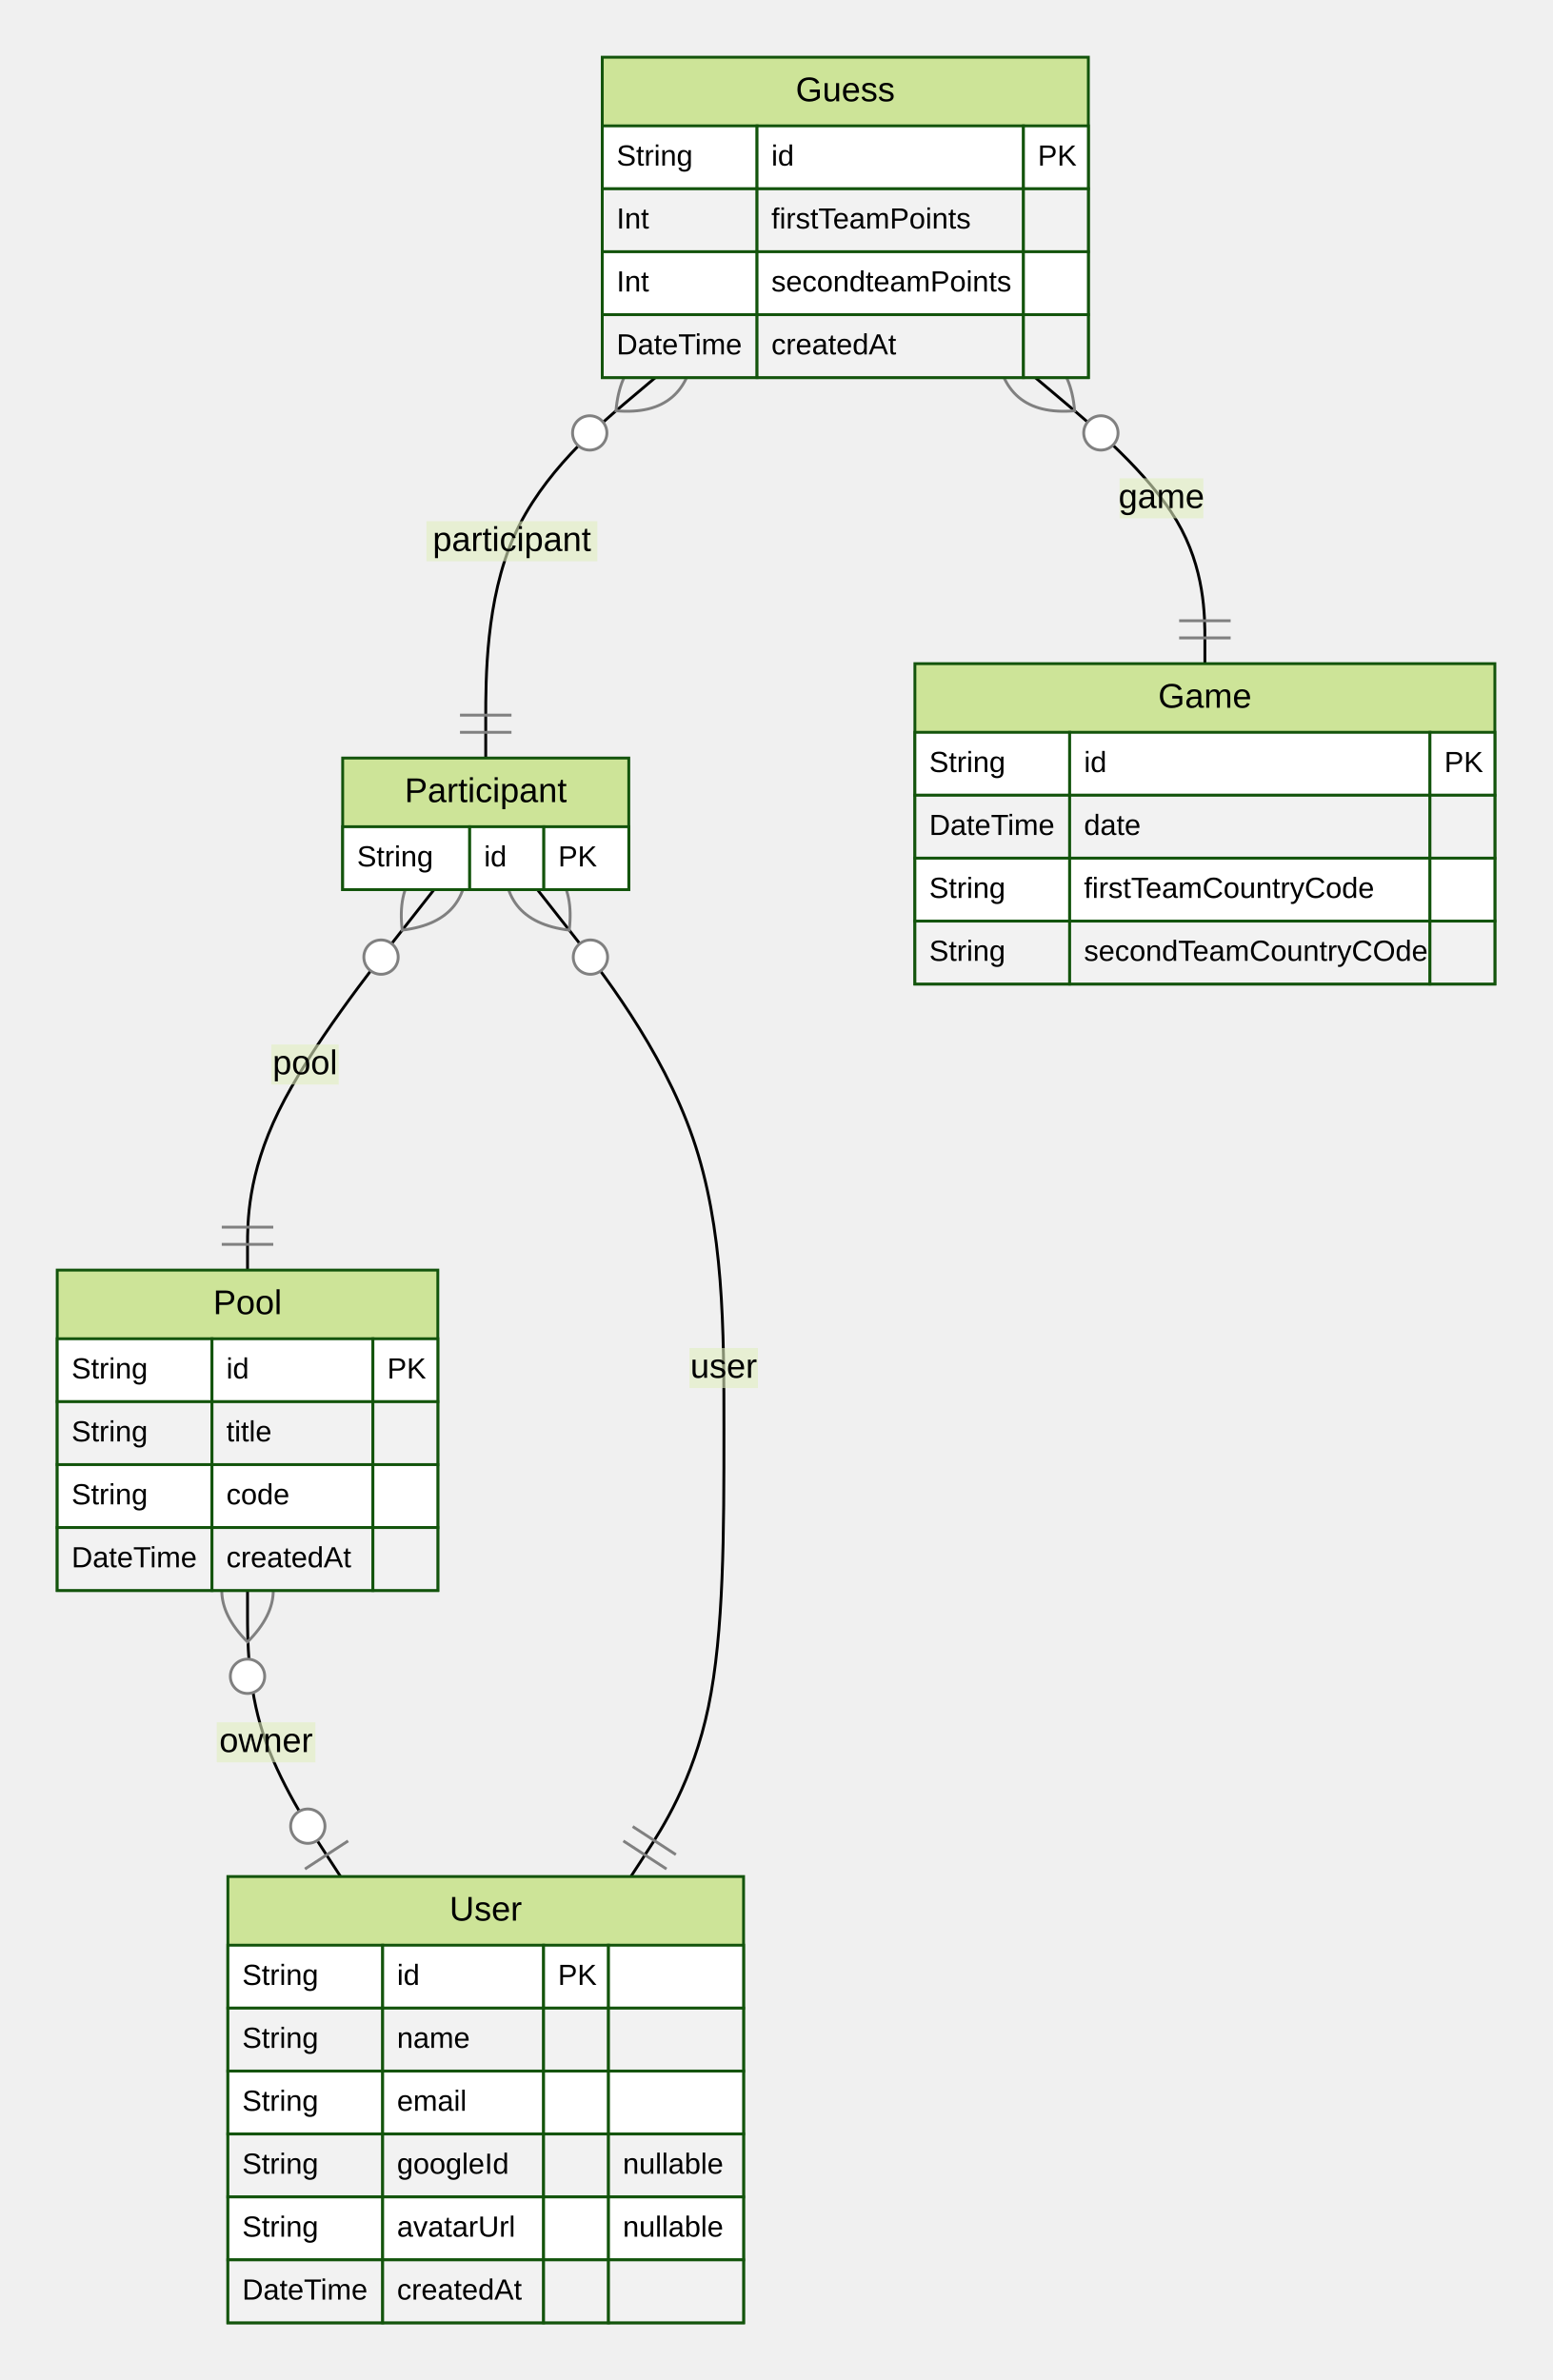
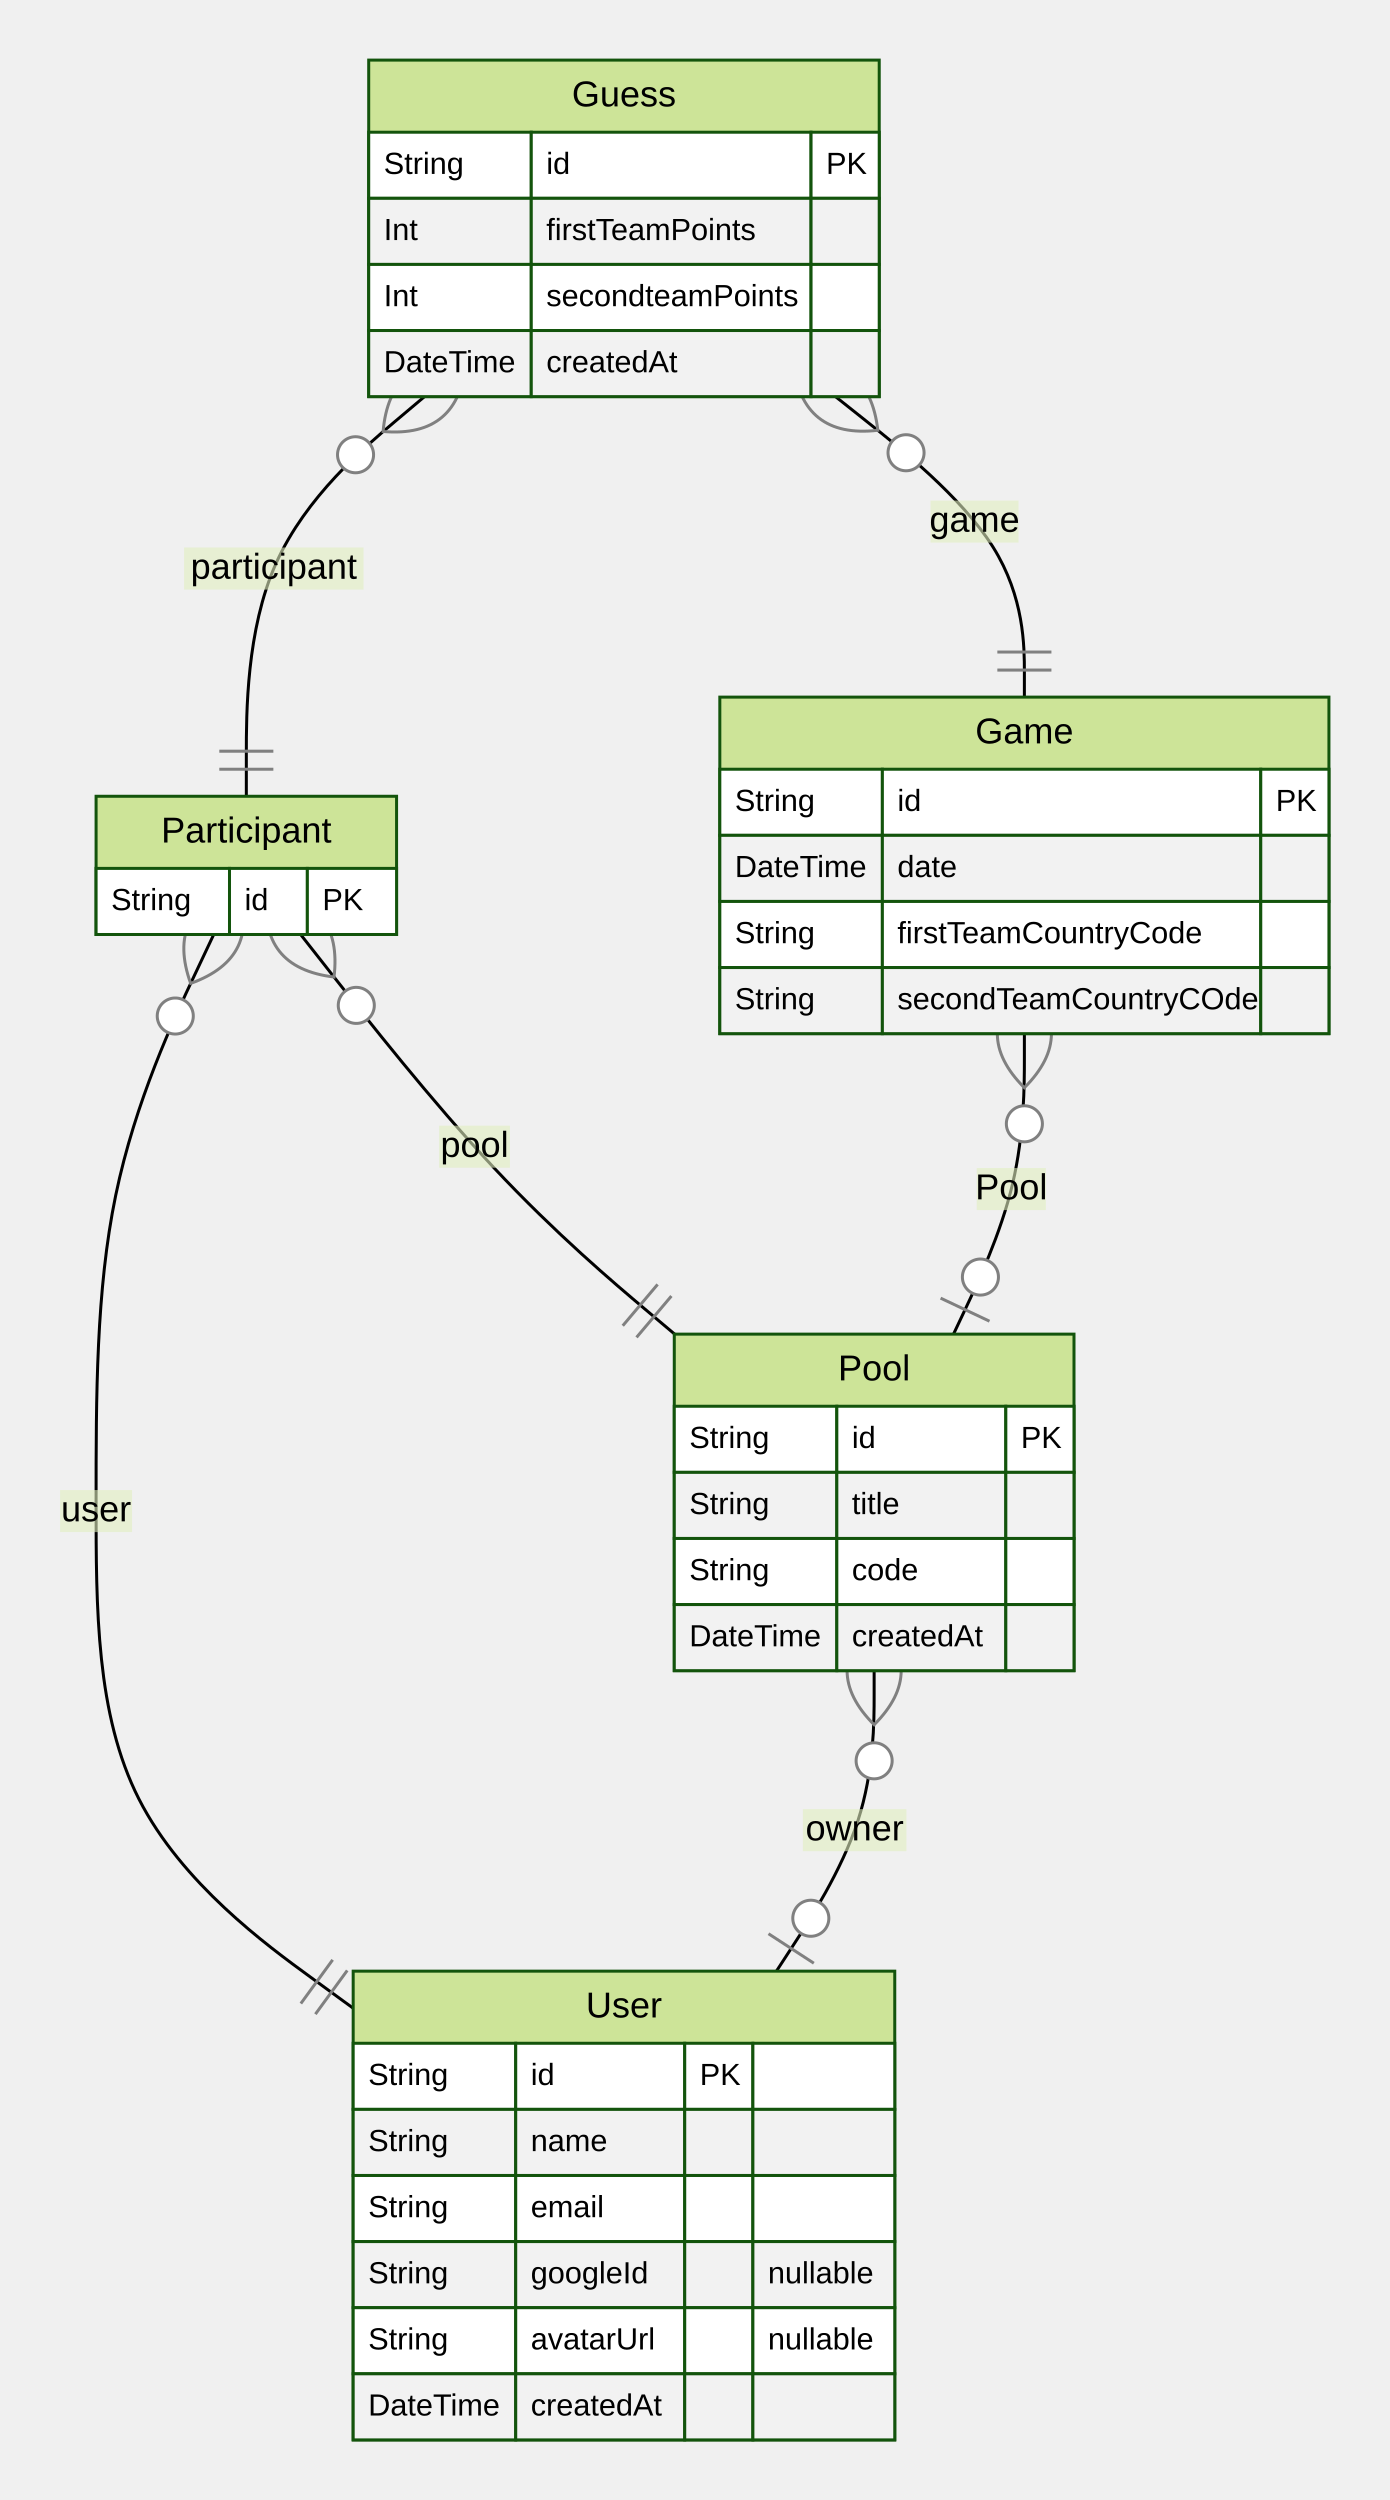
- <svg xmlns="http://www.w3.org/2000/svg" aria-labelledby="chart-title-mermaid-0 chart-desc-mermaid-0" role="img" viewBox="0 0 542.482 832" style="max-width: 542.482px; background-color: white;" width="100%" id="mermaid-0">
+ <svg xmlns="http://www.w3.org/2000/svg" aria-labelledby="chart-title-mermaid-0 chart-desc-mermaid-0" role="img" viewBox="-11.978 0 462.269 832" style="max-width: 462.269px; background-color: white;" width="100%" id="mermaid-0">
  <style>#mermaid-0 {font-family:"trebuchet ms",verdana,arial,sans-serif;font-size:16px;fill:#000000;}#mermaid-0 .error-icon{fill:#552222;}#mermaid-0 .error-text{fill:#552222;stroke:#552222;}#mermaid-0 .edge-thickness-normal{stroke-width:2px;}#mermaid-0 .edge-thickness-thick{stroke-width:3.5px;}#mermaid-0 .edge-pattern-solid{stroke-dasharray:0;}#mermaid-0 .edge-pattern-dashed{stroke-dasharray:3;}#mermaid-0 .edge-pattern-dotted{stroke-dasharray:2;}#mermaid-0 .marker{fill:#000000;stroke:#000000;}#mermaid-0 .marker.cross{stroke:#000000;}#mermaid-0 svg{font-family:"trebuchet ms",verdana,arial,sans-serif;font-size:16px;}#mermaid-0 .entityBox{fill:#cde498;stroke:#13540c;}#mermaid-0 .attributeBoxOdd{fill:#ffffff;stroke:#13540c;}#mermaid-0 .attributeBoxEven{fill:#f2f2f2;stroke:#13540c;}#mermaid-0 .relationshipLabelBox{fill:hsl(78.158, 58.462%, 84.51%);opacity:0.7;background-color:hsl(78.158, 58.462%, 84.51%);}#mermaid-0 .relationshipLabelBox rect{opacity:0.5;}#mermaid-0 .relationshipLine{stroke:#000000;}#mermaid-0 :root{--mermaid-font-family:"trebuchet ms",verdana,arial,sans-serif;}</style>
  <g />
  <defs>
    <marker orient="auto" markerHeight="18" markerWidth="18" refY="9" refX="0" id="ONLY_ONE_START">
      <path d="M9,0 L9,18 M15,0 L15,18" fill="none" stroke="gray" />
    </marker>
  </defs>
  <defs>
    <marker orient="auto" markerHeight="18" markerWidth="18" refY="9" refX="18" id="ONLY_ONE_END">
      <path d="M3,0 L3,18 M9,0 L9,18" fill="none" stroke="gray" />
    </marker>
  </defs>
  <defs>
    <marker orient="auto" markerHeight="18" markerWidth="30" refY="9" refX="0" id="ZERO_OR_ONE_START">
      <circle r="6" cy="9" cx="21" fill="white" stroke="gray" />
      <path d="M9,0 L9,18" fill="none" stroke="gray" />
    </marker>
  </defs>
  <defs>
    <marker orient="auto" markerHeight="18" markerWidth="30" refY="9" refX="30" id="ZERO_OR_ONE_END">
      <circle r="6" cy="9" cx="9" fill="white" stroke="gray" />
      <path d="M21,0 L21,18" fill="none" stroke="gray" />
    </marker>
  </defs>
  <defs>
    <marker orient="auto" markerHeight="36" markerWidth="45" refY="18" refX="18" id="ONE_OR_MORE_START">
      <path d="M0,18 Q 18,0 36,18 Q 18,36 0,18 M42,9 L42,27" fill="none" stroke="gray" />
    </marker>
  </defs>
  <defs>
    <marker orient="auto" markerHeight="36" markerWidth="45" refY="18" refX="27" id="ONE_OR_MORE_END">
      <path d="M3,9 L3,27 M9,18 Q27,0 45,18 Q27,36 9,18" fill="none" stroke="gray" />
    </marker>
  </defs>
  <defs>
    <marker orient="auto" markerHeight="36" markerWidth="57" refY="18" refX="18" id="ZERO_OR_MORE_START">
      <circle r="6" cy="18" cx="48" fill="white" stroke="gray" />
      <path d="M0,18 Q18,0 36,18 Q18,36 0,18" fill="none" stroke="gray" />
    </marker>
  </defs>
  <defs>
    <marker orient="auto" markerHeight="36" markerWidth="57" refY="18" refX="39" id="ZERO_OR_MORE_END">
      <circle r="6" cy="18" cx="9" fill="white" stroke="gray" />
      <path d="M21,18 Q39,0 57,18 Q39,36 21,18" fill="none" stroke="gray" />
    </marker>
  </defs>
-   <path marker-start="url(#ZERO_OR_MORE_START)" marker-end="url(#ZERO_OR_ONE_END)" fill="none" stroke="gray" d="M86.513,556L86.513,564.333C86.513,572.667,86.513,589.333,91.934,606C97.354,622.667,108.195,639.333,113.615,647.667L119.035,656" class="er relationshipLine" />
-   <path marker-start="url(#ZERO_OR_MORE_START)" marker-end="url(#ONLY_ONE_END)" fill="none" stroke="gray" d="M187.835,311L198.7,324.833C209.565,338.667,231.296,366.333,242.161,397.833C253.026,429.333,253.026,464.667,253.026,500C253.026,535.333,253.026,570.667,247.606,596.667C242.186,622.667,231.345,639.333,225.925,647.667L220.504,656" class="er relationshipLine" />
-   <path marker-start="url(#ZERO_OR_MORE_START)" marker-end="url(#ONLY_ONE_END)" fill="none" stroke="gray" d="M151.705,311L140.839,324.833C129.974,338.667,108.244,366.333,97.378,388.5C86.513,410.667,86.513,427.333,86.513,435.667L86.513,444" class="er relationshipLine" />
-   <path marker-start="url(#ZERO_OR_MORE_START)" marker-end="url(#ONLY_ONE_END)" fill="none" stroke="gray" d="M229.052,132L219.172,140.333C209.291,148.667,189.531,165.333,179.65,187.5C169.77,209.667,169.77,237.333,169.77,251.167L169.77,265" class="er relationshipLine" />
-   <path marker-start="url(#ZERO_OR_MORE_START)" marker-end="url(#ONLY_ONE_END)" fill="none" stroke="gray" d="M361.844,132L371.724,140.333C381.604,148.667,401.365,165.333,411.245,182C421.126,198.667,421.126,215.333,421.126,223.667L421.126,232" class="er relationshipLine" />
-   <g transform="translate(20,444 )" id="Pool">
+   <path marker-start="url(#ZERO_OR_MORE_START)" marker-end="url(#ZERO_OR_ONE_END)" fill="none" stroke="gray" d="M278.935,556L278.935,564.333C278.935,572.667,278.935,589.333,273.514,606C268.094,622.667,257.253,639.333,251.833,647.667L246.412,656" class="er relationshipLine" />
+   <path marker-start="url(#ZERO_OR_MORE_START)" marker-end="url(#ONLY_ONE_END)" fill="none" stroke="gray" d="M59.151,311L52.626,324.833C46.101,338.667,33.05,366.333,26.525,397.833C20,429.333,20,464.667,20,500C20,535.333,20,570.667,34.26,598.723C48.52,626.779,77.039,647.559,91.299,657.949L105.559,668.338" class="er relationshipLine" />
+   <path marker-start="url(#ZERO_OR_MORE_START)" marker-end="url(#ONLY_ONE_END)" fill="none" stroke="gray" d="M88.065,311L98.93,324.833C109.796,338.667,131.526,366.333,152.272,388.5C173.017,410.667,192.778,427.333,202.658,435.667L212.539,444" class="er relationshipLine" />
+   <path marker-start="url(#ZERO_OR_MORE_START)" marker-end="url(#ZERO_OR_ONE_END)" fill="none" stroke="gray" d="M328.935,344L328.935,352.333C328.935,360.667,328.935,377.333,325.004,394C321.073,410.667,313.211,427.333,309.281,435.667L305.35,444" class="er relationshipLine" />
+   <path marker-start="url(#ZERO_OR_MORE_START)" marker-end="url(#ONLY_ONE_END)" fill="none" stroke="gray" d="M129.282,132L119.402,140.333C109.521,148.667,89.761,165.333,79.88,187.5C70,209.667,70,237.333,70,251.167L70,265" class="er relationshipLine" />
+   <path marker-start="url(#ZERO_OR_MORE_START)" marker-end="url(#ONLY_ONE_END)" fill="none" stroke="gray" d="M266.078,132L276.554,140.333C287.03,148.667,307.982,165.333,318.458,182C328.935,198.667,328.935,215.333,328.935,223.667L328.935,232" class="er relationshipLine" />
+   <g transform="translate(212.4214,444 )" id="Pool">
    <rect height="112" width="133.026" y="0" x="0" stroke="gray" fill-opacity="100%" fill="honeydew" class="er entityBox" />
    <text transform="translate(66.51321,12)" style="font-family: &quot;trebuchet ms&quot;, verdana, arial, sans-serif;; font-size: 12px" text-anchor="middle" dominant-baseline="middle" y="0" x="0" id="entity-Pool" class="er entityLabel">Pool</text>
    <rect height="22" width="54.096" y="24" x="0" stroke="gray" fill-opacity="100%" fill="honeydew" class="er attributeBoxOdd" />
    <text transform="translate(5,35)" style="font-family: &quot;trebuchet ms&quot;, verdana, arial, sans-serif;; font-size: 10.2px" text-anchor="left" dominant-baseline="middle" y="0" x="0" id="entity-Pool-attr-1-type" class="er entityLabel">String</text>
    <rect height="22" width="56.243" y="24" x="54.096" stroke="gray" fill-opacity="100%" fill="honeydew" class="er attributeBoxOdd" />
    <text transform="translate(59.09555,35)" style="font-family: &quot;trebuchet ms&quot;, verdana, arial, sans-serif;; font-size: 10.2px" text-anchor="left" dominant-baseline="middle" y="0" x="0" id="entity-Pool-attr-1-name" class="er entityLabel">id</text>
    <rect height="22" width="22.688" y="24" x="110.339" stroke="gray" fill-opacity="100%" fill="honeydew" class="er attributeBoxOdd" />
    <text transform="translate(115.3387,35)" style="font-family: &quot;trebuchet ms&quot;, verdana, arial, sans-serif;; font-size: 10.2px" text-anchor="left" dominant-baseline="middle" y="0" x="0" id="entity-Pool-attr-1-key" class="er entityLabel">PK</text>
    <rect height="22" width="54.096" y="46" x="0" stroke="gray" fill-opacity="100%" fill="honeydew" class="er attributeBoxEven" />
    <text transform="translate(5,57)" style="font-family: &quot;trebuchet ms&quot;, verdana, arial, sans-serif;; font-size: 10.2px" text-anchor="left" dominant-baseline="middle" y="0" x="0" id="entity-Pool-attr-2-type" class="er entityLabel">String</text>
    <rect height="22" width="56.243" y="46" x="54.096" stroke="gray" fill-opacity="100%" fill="honeydew" class="er attributeBoxEven" />
    <text transform="translate(59.09555,57)" style="font-family: &quot;trebuchet ms&quot;, verdana, arial, sans-serif;; font-size: 10.2px" text-anchor="left" dominant-baseline="middle" y="0" x="0" id="entity-Pool-attr-2-name" class="er entityLabel">title</text>
    <rect height="22" width="22.688" y="46" x="110.339" stroke="gray" fill-opacity="100%" fill="honeydew" class="er attributeBoxEven" />
    <text transform="translate(115.3387,57)" style="font-family: &quot;trebuchet ms&quot;, verdana, arial, sans-serif;; font-size: 10.2px" text-anchor="left" dominant-baseline="middle" y="0" x="0" id="entity-Pool-attr-2-key" class="er entityLabel" />
    <rect height="22" width="54.096" y="68" x="0" stroke="gray" fill-opacity="100%" fill="honeydew" class="er attributeBoxOdd" />
    <text transform="translate(5,79)" style="font-family: &quot;trebuchet ms&quot;, verdana, arial, sans-serif;; font-size: 10.2px" text-anchor="left" dominant-baseline="middle" y="0" x="0" id="entity-Pool-attr-3-type" class="er entityLabel">String</text>
    <rect height="22" width="56.243" y="68" x="54.096" stroke="gray" fill-opacity="100%" fill="honeydew" class="er attributeBoxOdd" />
    <text transform="translate(59.09555,79)" style="font-family: &quot;trebuchet ms&quot;, verdana, arial, sans-serif;; font-size: 10.2px" text-anchor="left" dominant-baseline="middle" y="0" x="0" id="entity-Pool-attr-3-name" class="er entityLabel">code</text>
    <rect height="22" width="22.688" y="68" x="110.339" stroke="gray" fill-opacity="100%" fill="honeydew" class="er attributeBoxOdd" />
    <text transform="translate(115.3387,79)" style="font-family: &quot;trebuchet ms&quot;, verdana, arial, sans-serif;; font-size: 10.2px" text-anchor="left" dominant-baseline="middle" y="0" x="0" id="entity-Pool-attr-3-key" class="er entityLabel" />
    <rect height="22" width="54.096" y="90" x="0" stroke="gray" fill-opacity="100%" fill="honeydew" class="er attributeBoxEven" />
    <text transform="translate(5,101)" style="font-family: &quot;trebuchet ms&quot;, verdana, arial, sans-serif;; font-size: 10.2px" text-anchor="left" dominant-baseline="middle" y="0" x="0" id="entity-Pool-attr-4-type" class="er entityLabel">DateTime</text>
    <rect height="22" width="56.243" y="90" x="54.096" stroke="gray" fill-opacity="100%" fill="honeydew" class="er attributeBoxEven" />
    <text transform="translate(59.09555,101)" style="font-family: &quot;trebuchet ms&quot;, verdana, arial, sans-serif;; font-size: 10.2px" text-anchor="left" dominant-baseline="middle" y="0" x="0" id="entity-Pool-attr-4-name" class="er entityLabel">createdAt</text>
    <rect height="22" width="22.688" y="90" x="110.339" stroke="gray" fill-opacity="100%" fill="honeydew" class="er attributeBoxEven" />
    <text transform="translate(115.3387,101)" style="font-family: &quot;trebuchet ms&quot;, verdana, arial, sans-serif;; font-size: 10.2px" text-anchor="left" dominant-baseline="middle" y="0" x="0" id="entity-Pool-attr-4-key" class="er entityLabel" />
  </g>
-   <g transform="translate(119.7698,265 )" id="Participant">
+   <g transform="translate(20,265 )" id="Participant">
    <rect height="46" width="100" y="0" x="0" stroke="gray" fill-opacity="100%" fill="honeydew" class="er entityBox" />
    <text transform="translate(50,12)" style="font-family: &quot;trebuchet ms&quot;, verdana, arial, sans-serif;; font-size: 12px" text-anchor="middle" dominant-baseline="middle" y="0" x="0" id="entity-Participant" class="er entityLabel">Participant</text>
    <rect height="22" width="44.399" y="24" x="0" stroke="gray" fill-opacity="100%" fill="honeydew" class="er attributeBoxOdd" />
    <text transform="translate(5,35)" style="font-family: &quot;trebuchet ms&quot;, verdana, arial, sans-serif;; font-size: 10.2px" text-anchor="left" dominant-baseline="middle" y="0" x="0" id="entity-Participant-attr-1-type" class="er entityLabel">String</text>
    <rect height="22" width="25.911" y="24" x="44.399" stroke="gray" fill-opacity="100%" fill="honeydew" class="er attributeBoxOdd" />
    <text transform="translate(49.39862,35)" style="font-family: &quot;trebuchet ms&quot;, verdana, arial, sans-serif;; font-size: 10.2px" text-anchor="left" dominant-baseline="middle" y="0" x="0" id="entity-Participant-attr-1-name" class="er entityLabel">id</text>
    <rect height="22" width="29.69" y="24" x="70.31" stroke="gray" fill-opacity="100%" fill="honeydew" class="er attributeBoxOdd" />
    <text transform="translate(75.30976,35)" style="font-family: &quot;trebuchet ms&quot;, verdana, arial, sans-serif;; font-size: 10.2px" text-anchor="left" dominant-baseline="middle" y="0" x="0" id="entity-Participant-attr-1-key" class="er entityLabel">PK</text>
  </g>
-   <g transform="translate(79.65034,656 )" id="User">
+   <g transform="translate(105.5585,656 )" id="User">
    <rect height="156" width="180.239" y="0" x="0" stroke="gray" fill-opacity="100%" fill="honeydew" class="er entityBox" />
    <text transform="translate(90.11948,12)" style="font-family: &quot;trebuchet ms&quot;, verdana, arial, sans-serif;; font-size: 12px" text-anchor="middle" dominant-baseline="middle" y="0" x="0" id="entity-User" class="er entityLabel">User</text>
    <rect height="22" width="54.096" y="24" x="0" stroke="gray" fill-opacity="100%" fill="honeydew" class="er attributeBoxOdd" />
    <text transform="translate(5,35)" style="font-family: &quot;trebuchet ms&quot;, verdana, arial, sans-serif;; font-size: 10.2px" text-anchor="left" dominant-baseline="middle" y="0" x="0" id="entity-User-attr-1-type" class="er entityLabel">String</text>
    <rect height="22" width="56.243" y="24" x="54.096" stroke="gray" fill-opacity="100%" fill="honeydew" class="er attributeBoxOdd" />
    <text transform="translate(59.09555,35)" style="font-family: &quot;trebuchet ms&quot;, verdana, arial, sans-serif;; font-size: 10.2px" text-anchor="left" dominant-baseline="middle" y="0" x="0" id="entity-User-attr-1-name" class="er entityLabel">id</text>
    <rect height="22" width="22.688" y="24" x="110.339" stroke="gray" fill-opacity="100%" fill="honeydew" class="er attributeBoxOdd" />
    <text transform="translate(115.3387,35)" style="font-family: &quot;trebuchet ms&quot;, verdana, arial, sans-serif;; font-size: 10.2px" text-anchor="left" dominant-baseline="middle" y="0" x="0" id="entity-User-attr-1-key" class="er entityLabel">PK</text>
    <rect height="22" width="47.213" y="24" x="133.026" stroke="gray" fill-opacity="100%" fill="honeydew" class="er attributeBoxOdd" />
    <text transform="translate(138.0264,35)" style="font-family: &quot;trebuchet ms&quot;, verdana, arial, sans-serif;; font-size: 10.2px" text-anchor="left" dominant-baseline="middle" y="0" x="0" id="entity-User-attr-1-comment" class="er entityLabel" />
    <rect height="22" width="54.096" y="46" x="0" stroke="gray" fill-opacity="100%" fill="honeydew" class="er attributeBoxEven" />
    <text transform="translate(5,57)" style="font-family: &quot;trebuchet ms&quot;, verdana, arial, sans-serif;; font-size: 10.2px" text-anchor="left" dominant-baseline="middle" y="0" x="0" id="entity-User-attr-2-type" class="er entityLabel">String</text>
    <rect height="22" width="56.243" y="46" x="54.096" stroke="gray" fill-opacity="100%" fill="honeydew" class="er attributeBoxEven" />
    <text transform="translate(59.09555,57)" style="font-family: &quot;trebuchet ms&quot;, verdana, arial, sans-serif;; font-size: 10.2px" text-anchor="left" dominant-baseline="middle" y="0" x="0" id="entity-User-attr-2-name" class="er entityLabel">name</text>
    <rect height="22" width="22.688" y="46" x="110.339" stroke="gray" fill-opacity="100%" fill="honeydew" class="er attributeBoxEven" />
    <text transform="translate(115.3387,57)" style="font-family: &quot;trebuchet ms&quot;, verdana, arial, sans-serif;; font-size: 10.2px" text-anchor="left" dominant-baseline="middle" y="0" x="0" id="entity-User-attr-2-key" class="er entityLabel" />
    <rect height="22" width="47.213" y="46" x="133.026" stroke="gray" fill-opacity="100%" fill="honeydew" class="er attributeBoxEven" />
    <text transform="translate(138.0264,57)" style="font-family: &quot;trebuchet ms&quot;, verdana, arial, sans-serif;; font-size: 10.2px" text-anchor="left" dominant-baseline="middle" y="0" x="0" id="entity-User-attr-2-comment" class="er entityLabel" />
    <rect height="22" width="54.096" y="68" x="0" stroke="gray" fill-opacity="100%" fill="honeydew" class="er attributeBoxOdd" />
    <text transform="translate(5,79)" style="font-family: &quot;trebuchet ms&quot;, verdana, arial, sans-serif;; font-size: 10.2px" text-anchor="left" dominant-baseline="middle" y="0" x="0" id="entity-User-attr-3-type" class="er entityLabel">String</text>
    <rect height="22" width="56.243" y="68" x="54.096" stroke="gray" fill-opacity="100%" fill="honeydew" class="er attributeBoxOdd" />
    <text transform="translate(59.09555,79)" style="font-family: &quot;trebuchet ms&quot;, verdana, arial, sans-serif;; font-size: 10.2px" text-anchor="left" dominant-baseline="middle" y="0" x="0" id="entity-User-attr-3-name" class="er entityLabel">email</text>
    <rect height="22" width="22.688" y="68" x="110.339" stroke="gray" fill-opacity="100%" fill="honeydew" class="er attributeBoxOdd" />
    <text transform="translate(115.3387,79)" style="font-family: &quot;trebuchet ms&quot;, verdana, arial, sans-serif;; font-size: 10.2px" text-anchor="left" dominant-baseline="middle" y="0" x="0" id="entity-User-attr-3-key" class="er entityLabel" />
    <rect height="22" width="47.213" y="68" x="133.026" stroke="gray" fill-opacity="100%" fill="honeydew" class="er attributeBoxOdd" />
    <text transform="translate(138.0264,79)" style="font-family: &quot;trebuchet ms&quot;, verdana, arial, sans-serif;; font-size: 10.2px" text-anchor="left" dominant-baseline="middle" y="0" x="0" id="entity-User-attr-3-comment" class="er entityLabel" />
    <rect height="22" width="54.096" y="90" x="0" stroke="gray" fill-opacity="100%" fill="honeydew" class="er attributeBoxEven" />
    <text transform="translate(5,101)" style="font-family: &quot;trebuchet ms&quot;, verdana, arial, sans-serif;; font-size: 10.2px" text-anchor="left" dominant-baseline="middle" y="0" x="0" id="entity-User-attr-4-type" class="er entityLabel">String</text>
    <rect height="22" width="56.243" y="90" x="54.096" stroke="gray" fill-opacity="100%" fill="honeydew" class="er attributeBoxEven" />
    <text transform="translate(59.09555,101)" style="font-family: &quot;trebuchet ms&quot;, verdana, arial, sans-serif;; font-size: 10.2px" text-anchor="left" dominant-baseline="middle" y="0" x="0" id="entity-User-attr-4-name" class="er entityLabel">googleId</text>
    <rect height="22" width="22.688" y="90" x="110.339" stroke="gray" fill-opacity="100%" fill="honeydew" class="er attributeBoxEven" />
    <text transform="translate(115.3387,101)" style="font-family: &quot;trebuchet ms&quot;, verdana, arial, sans-serif;; font-size: 10.2px" text-anchor="left" dominant-baseline="middle" y="0" x="0" id="entity-User-attr-4-key" class="er entityLabel" />
    <rect height="22" width="47.213" y="90" x="133.026" stroke="gray" fill-opacity="100%" fill="honeydew" class="er attributeBoxEven" />
    <text transform="translate(138.0264,101)" style="font-family: &quot;trebuchet ms&quot;, verdana, arial, sans-serif;; font-size: 10.2px" text-anchor="left" dominant-baseline="middle" y="0" x="0" id="entity-User-attr-4-comment" class="er entityLabel">nullable</text>
    <rect height="22" width="54.096" y="112" x="0" stroke="gray" fill-opacity="100%" fill="honeydew" class="er attributeBoxOdd" />
    <text transform="translate(5,123)" style="font-family: &quot;trebuchet ms&quot;, verdana, arial, sans-serif;; font-size: 10.2px" text-anchor="left" dominant-baseline="middle" y="0" x="0" id="entity-User-attr-5-type" class="er entityLabel">String</text>
    <rect height="22" width="56.243" y="112" x="54.096" stroke="gray" fill-opacity="100%" fill="honeydew" class="er attributeBoxOdd" />
    <text transform="translate(59.09555,123)" style="font-family: &quot;trebuchet ms&quot;, verdana, arial, sans-serif;; font-size: 10.2px" text-anchor="left" dominant-baseline="middle" y="0" x="0" id="entity-User-attr-5-name" class="er entityLabel">avatarUrl</text>
    <rect height="22" width="22.688" y="112" x="110.339" stroke="gray" fill-opacity="100%" fill="honeydew" class="er attributeBoxOdd" />
    <text transform="translate(115.3387,123)" style="font-family: &quot;trebuchet ms&quot;, verdana, arial, sans-serif;; font-size: 10.2px" text-anchor="left" dominant-baseline="middle" y="0" x="0" id="entity-User-attr-5-key" class="er entityLabel" />
    <rect height="22" width="47.213" y="112" x="133.026" stroke="gray" fill-opacity="100%" fill="honeydew" class="er attributeBoxOdd" />
    <text transform="translate(138.0264,123)" style="font-family: &quot;trebuchet ms&quot;, verdana, arial, sans-serif;; font-size: 10.2px" text-anchor="left" dominant-baseline="middle" y="0" x="0" id="entity-User-attr-5-comment" class="er entityLabel">nullable</text>
    <rect height="22" width="54.096" y="134" x="0" stroke="gray" fill-opacity="100%" fill="honeydew" class="er attributeBoxEven" />
    <text transform="translate(5,145)" style="font-family: &quot;trebuchet ms&quot;, verdana, arial, sans-serif;; font-size: 10.2px" text-anchor="left" dominant-baseline="middle" y="0" x="0" id="entity-User-attr-6-type" class="er entityLabel">DateTime</text>
    <rect height="22" width="56.243" y="134" x="54.096" stroke="gray" fill-opacity="100%" fill="honeydew" class="er attributeBoxEven" />
    <text transform="translate(59.09555,145)" style="font-family: &quot;trebuchet ms&quot;, verdana, arial, sans-serif;; font-size: 10.2px" text-anchor="left" dominant-baseline="middle" y="0" x="0" id="entity-User-attr-6-name" class="er entityLabel">createdAt</text>
    <rect height="22" width="22.688" y="134" x="110.339" stroke="gray" fill-opacity="100%" fill="honeydew" class="er attributeBoxEven" />
    <text transform="translate(115.3387,145)" style="font-family: &quot;trebuchet ms&quot;, verdana, arial, sans-serif;; font-size: 10.2px" text-anchor="left" dominant-baseline="middle" y="0" x="0" id="entity-User-attr-6-key" class="er entityLabel" />
    <rect height="22" width="47.213" y="134" x="133.026" stroke="gray" fill-opacity="100%" fill="honeydew" class="er attributeBoxEven" />
    <text transform="translate(138.0264,145)" style="font-family: &quot;trebuchet ms&quot;, verdana, arial, sans-serif;; font-size: 10.2px" text-anchor="left" dominant-baseline="middle" y="0" x="0" id="entity-User-attr-6-comment" class="er entityLabel" />
  </g>
-   <g transform="translate(319.7698,232 )" id="Game">
+   <g transform="translate(227.5786,232 )" id="Game">
    <rect height="112" width="202.712" y="0" x="0" stroke="gray" fill-opacity="100%" fill="honeydew" class="er entityBox" />
    <text transform="translate(101.356,12)" style="font-family: &quot;trebuchet ms&quot;, verdana, arial, sans-serif;; font-size: 12px" text-anchor="middle" dominant-baseline="middle" y="0" x="0" id="entity-Game" class="er entityLabel">Game</text>
    <rect height="22" width="54.096" y="24" x="0" stroke="gray" fill-opacity="100%" fill="honeydew" class="er attributeBoxOdd" />
    <text transform="translate(5,35)" style="font-family: &quot;trebuchet ms&quot;, verdana, arial, sans-serif;; font-size: 10.2px" text-anchor="left" dominant-baseline="middle" y="0" x="0" id="entity-Game-attr-1-type" class="er entityLabel">String</text>
    <rect height="22" width="125.929" y="24" x="54.096" stroke="gray" fill-opacity="100%" fill="honeydew" class="er attributeBoxOdd" />
    <text transform="translate(59.09555,35)" style="font-family: &quot;trebuchet ms&quot;, verdana, arial, sans-serif;; font-size: 10.2px" text-anchor="left" dominant-baseline="middle" y="0" x="0" id="entity-Game-attr-1-name" class="er entityLabel">id</text>
    <rect height="22" width="22.688" y="24" x="180.024" stroke="gray" fill-opacity="100%" fill="honeydew" class="er attributeBoxOdd" />
    <text transform="translate(185.0243,35)" style="font-family: &quot;trebuchet ms&quot;, verdana, arial, sans-serif;; font-size: 10.2px" text-anchor="left" dominant-baseline="middle" y="0" x="0" id="entity-Game-attr-1-key" class="er entityLabel">PK</text>
    <rect height="22" width="54.096" y="46" x="0" stroke="gray" fill-opacity="100%" fill="honeydew" class="er attributeBoxEven" />
    <text transform="translate(5,57)" style="font-family: &quot;trebuchet ms&quot;, verdana, arial, sans-serif;; font-size: 10.2px" text-anchor="left" dominant-baseline="middle" y="0" x="0" id="entity-Game-attr-2-type" class="er entityLabel">DateTime</text>
    <rect height="22" width="125.929" y="46" x="54.096" stroke="gray" fill-opacity="100%" fill="honeydew" class="er attributeBoxEven" />
    <text transform="translate(59.09555,57)" style="font-family: &quot;trebuchet ms&quot;, verdana, arial, sans-serif;; font-size: 10.2px" text-anchor="left" dominant-baseline="middle" y="0" x="0" id="entity-Game-attr-2-name" class="er entityLabel">date</text>
    <rect height="22" width="22.688" y="46" x="180.024" stroke="gray" fill-opacity="100%" fill="honeydew" class="er attributeBoxEven" />
    <text transform="translate(185.0243,57)" style="font-family: &quot;trebuchet ms&quot;, verdana, arial, sans-serif;; font-size: 10.2px" text-anchor="left" dominant-baseline="middle" y="0" x="0" id="entity-Game-attr-2-key" class="er entityLabel" />
    <rect height="22" width="54.096" y="68" x="0" stroke="gray" fill-opacity="100%" fill="honeydew" class="er attributeBoxOdd" />
    <text transform="translate(5,79)" style="font-family: &quot;trebuchet ms&quot;, verdana, arial, sans-serif;; font-size: 10.2px" text-anchor="left" dominant-baseline="middle" y="0" x="0" id="entity-Game-attr-3-type" class="er entityLabel">String</text>
    <rect height="22" width="125.929" y="68" x="54.096" stroke="gray" fill-opacity="100%" fill="honeydew" class="er attributeBoxOdd" />
    <text transform="translate(59.09555,79)" style="font-family: &quot;trebuchet ms&quot;, verdana, arial, sans-serif;; font-size: 10.2px" text-anchor="left" dominant-baseline="middle" y="0" x="0" id="entity-Game-attr-3-name" class="er entityLabel">firstTeamCountryCode</text>
    <rect height="22" width="22.688" y="68" x="180.024" stroke="gray" fill-opacity="100%" fill="honeydew" class="er attributeBoxOdd" />
    <text transform="translate(185.0243,79)" style="font-family: &quot;trebuchet ms&quot;, verdana, arial, sans-serif;; font-size: 10.2px" text-anchor="left" dominant-baseline="middle" y="0" x="0" id="entity-Game-attr-3-key" class="er entityLabel" />
    <rect height="22" width="54.096" y="90" x="0" stroke="gray" fill-opacity="100%" fill="honeydew" class="er attributeBoxEven" />
    <text transform="translate(5,101)" style="font-family: &quot;trebuchet ms&quot;, verdana, arial, sans-serif;; font-size: 10.2px" text-anchor="left" dominant-baseline="middle" y="0" x="0" id="entity-Game-attr-4-type" class="er entityLabel">String</text>
    <rect height="22" width="125.929" y="90" x="54.096" stroke="gray" fill-opacity="100%" fill="honeydew" class="er attributeBoxEven" />
    <text transform="translate(59.09555,101)" style="font-family: &quot;trebuchet ms&quot;, verdana, arial, sans-serif;; font-size: 10.2px" text-anchor="left" dominant-baseline="middle" y="0" x="0" id="entity-Game-attr-4-name" class="er entityLabel">secondTeamCountryCOde</text>
    <rect height="22" width="22.688" y="90" x="180.024" stroke="gray" fill-opacity="100%" fill="honeydew" class="er attributeBoxEven" />
    <text transform="translate(185.0243,101)" style="font-family: &quot;trebuchet ms&quot;, verdana, arial, sans-serif;; font-size: 10.2px" text-anchor="left" dominant-baseline="middle" y="0" x="0" id="entity-Game-attr-4-key" class="er entityLabel" />
  </g>
-   <g transform="translate(210.4994,20 )" id="Guess">
+   <g transform="translate(110.7296,20 )" id="Guess">
    <rect height="112" width="169.897" y="0" x="0" stroke="gray" fill-opacity="100%" fill="honeydew" class="er entityBox" />
    <text transform="translate(84.94839,12)" style="font-family: &quot;trebuchet ms&quot;, verdana, arial, sans-serif;; font-size: 12px" text-anchor="middle" dominant-baseline="middle" y="0" x="0" id="entity-Guess" class="er entityLabel">Guess</text>
    <rect height="22" width="54.096" y="24" x="0" stroke="gray" fill-opacity="100%" fill="honeydew" class="er attributeBoxOdd" />
    <text transform="translate(5,35)" style="font-family: &quot;trebuchet ms&quot;, verdana, arial, sans-serif;; font-size: 10.2px" text-anchor="left" dominant-baseline="middle" y="0" x="0" id="entity-Guess-attr-1-type" class="er entityLabel">String</text>
    <rect height="22" width="93.114" y="24" x="54.096" stroke="gray" fill-opacity="100%" fill="honeydew" class="er attributeBoxOdd" />
    <text transform="translate(59.09555,35)" style="font-family: &quot;trebuchet ms&quot;, verdana, arial, sans-serif;; font-size: 10.2px" text-anchor="left" dominant-baseline="middle" y="0" x="0" id="entity-Guess-attr-1-name" class="er entityLabel">id</text>
    <rect height="22" width="22.688" y="24" x="147.209" stroke="gray" fill-opacity="100%" fill="honeydew" class="er attributeBoxOdd" />
    <text transform="translate(152.2091,35)" style="font-family: &quot;trebuchet ms&quot;, verdana, arial, sans-serif;; font-size: 10.2px" text-anchor="left" dominant-baseline="middle" y="0" x="0" id="entity-Guess-attr-1-key" class="er entityLabel">PK</text>
    <rect height="22" width="54.096" y="46" x="0" stroke="gray" fill-opacity="100%" fill="honeydew" class="er attributeBoxEven" />
    <text transform="translate(5,57)" style="font-family: &quot;trebuchet ms&quot;, verdana, arial, sans-serif;; font-size: 10.2px" text-anchor="left" dominant-baseline="middle" y="0" x="0" id="entity-Guess-attr-2-type" class="er entityLabel">Int</text>
    <rect height="22" width="93.114" y="46" x="54.096" stroke="gray" fill-opacity="100%" fill="honeydew" class="er attributeBoxEven" />
    <text transform="translate(59.09555,57)" style="font-family: &quot;trebuchet ms&quot;, verdana, arial, sans-serif;; font-size: 10.2px" text-anchor="left" dominant-baseline="middle" y="0" x="0" id="entity-Guess-attr-2-name" class="er entityLabel">firstTeamPoints</text>
    <rect height="22" width="22.688" y="46" x="147.209" stroke="gray" fill-opacity="100%" fill="honeydew" class="er attributeBoxEven" />
    <text transform="translate(152.2091,57)" style="font-family: &quot;trebuchet ms&quot;, verdana, arial, sans-serif;; font-size: 10.2px" text-anchor="left" dominant-baseline="middle" y="0" x="0" id="entity-Guess-attr-2-key" class="er entityLabel" />
    <rect height="22" width="54.096" y="68" x="0" stroke="gray" fill-opacity="100%" fill="honeydew" class="er attributeBoxOdd" />
    <text transform="translate(5,79)" style="font-family: &quot;trebuchet ms&quot;, verdana, arial, sans-serif;; font-size: 10.2px" text-anchor="left" dominant-baseline="middle" y="0" x="0" id="entity-Guess-attr-3-type" class="er entityLabel">Int</text>
    <rect height="22" width="93.114" y="68" x="54.096" stroke="gray" fill-opacity="100%" fill="honeydew" class="er attributeBoxOdd" />
    <text transform="translate(59.09555,79)" style="font-family: &quot;trebuchet ms&quot;, verdana, arial, sans-serif;; font-size: 10.2px" text-anchor="left" dominant-baseline="middle" y="0" x="0" id="entity-Guess-attr-3-name" class="er entityLabel">secondteamPoints</text>
    <rect height="22" width="22.688" y="68" x="147.209" stroke="gray" fill-opacity="100%" fill="honeydew" class="er attributeBoxOdd" />
    <text transform="translate(152.2091,79)" style="font-family: &quot;trebuchet ms&quot;, verdana, arial, sans-serif;; font-size: 10.2px" text-anchor="left" dominant-baseline="middle" y="0" x="0" id="entity-Guess-attr-3-key" class="er entityLabel" />
    <rect height="22" width="54.096" y="90" x="0" stroke="gray" fill-opacity="100%" fill="honeydew" class="er attributeBoxEven" />
    <text transform="translate(5,101)" style="font-family: &quot;trebuchet ms&quot;, verdana, arial, sans-serif;; font-size: 10.2px" text-anchor="left" dominant-baseline="middle" y="0" x="0" id="entity-Guess-attr-4-type" class="er entityLabel">DateTime</text>
    <rect height="22" width="93.114" y="90" x="54.096" stroke="gray" fill-opacity="100%" fill="honeydew" class="er attributeBoxEven" />
    <text transform="translate(59.09555,101)" style="font-family: &quot;trebuchet ms&quot;, verdana, arial, sans-serif;; font-size: 10.2px" text-anchor="left" dominant-baseline="middle" y="0" x="0" id="entity-Guess-attr-4-name" class="er entityLabel">createdAt</text>
    <rect height="22" width="22.688" y="90" x="147.209" stroke="gray" fill-opacity="100%" fill="honeydew" class="er attributeBoxEven" />
    <text transform="translate(152.2091,101)" style="font-family: &quot;trebuchet ms&quot;, verdana, arial, sans-serif;; font-size: 10.2px" text-anchor="left" dominant-baseline="middle" y="0" x="0" id="entity-Guess-attr-4-key" class="er entityLabel" />
  </g>
-   <rect fill-opacity="85%" fill="white" height="14" width="34.471" y="602.078" x="75.759" class="er relationshipLabelBox" />
-   <text style="font-family: &quot;trebuchet ms&quot;, verdana, arial, sans-serif;; font-size: 12px" dominant-baseline="middle" text-anchor="middle" y="609.078" x="92.994" id="rel1" class="er relationshipLabel">owner</text>
-   <rect fill-opacity="85%" fill="white" height="14" width="23.959" y="471.248" x="240.952" class="er relationshipLabelBox" />
-   <text style="font-family: &quot;trebuchet ms&quot;, verdana, arial, sans-serif;; font-size: 12px" dominant-baseline="middle" text-anchor="middle" y="478.248" x="252.932" id="rel2" class="er relationshipLabel">user</text>
-   <rect fill-opacity="85%" fill="white" height="14" width="23.564" y="365.133" x="94.824" class="er relationshipLabelBox" />
-   <text style="font-family: &quot;trebuchet ms&quot;, verdana, arial, sans-serif;; font-size: 12px" dominant-baseline="middle" text-anchor="middle" y="372.133" x="106.606" id="rel3" class="er relationshipLabel">pool</text>
-   <rect fill-opacity="85%" fill="white" height="14" width="59.744" y="182.215" x="149.038" class="er relationshipLabelBox" />
-   <text style="font-family: &quot;trebuchet ms&quot;, verdana, arial, sans-serif;; font-size: 12px" dominant-baseline="middle" text-anchor="middle" y="189.215" x="178.91" id="rel4" class="er relationshipLabel">participant</text>
-   <rect fill-opacity="85%" fill="white" height="14" width="29.289" y="167.193" x="391.301" class="er relationshipLabelBox" />
-   <text style="font-family: &quot;trebuchet ms&quot;, verdana, arial, sans-serif;; font-size: 12px" dominant-baseline="middle" text-anchor="middle" y="174.193" x="405.946" id="rel5" class="er relationshipLabel">game</text>
+   <rect fill-opacity="85%" fill="white" height="14" width="34.471" y="602.078" x="255.218" class="er relationshipLabelBox" />
+   <text style="font-family: &quot;trebuchet ms&quot;, verdana, arial, sans-serif;; font-size: 12px" dominant-baseline="middle" text-anchor="middle" y="609.078" x="272.453" id="rel1" class="er relationshipLabel">owner</text>
+   <rect fill-opacity="85%" fill="white" height="14" width="23.959" y="495.883" x="8.022" class="er relationshipLabelBox" />
+   <text style="font-family: &quot;trebuchet ms&quot;, verdana, arial, sans-serif;; font-size: 12px" dominant-baseline="middle" text-anchor="middle" y="502.883" x="20.002" id="rel2" class="er relationshipLabel">user</text>
+   <rect fill-opacity="85%" fill="white" height="14" width="23.564" y="374.617" x="134.17" class="er relationshipLabelBox" />
+   <text style="font-family: &quot;trebuchet ms&quot;, verdana, arial, sans-serif;; font-size: 12px" dominant-baseline="middle" text-anchor="middle" y="381.617" x="145.952" id="rel3" class="er relationshipLabel">pool</text>
+   <rect fill-opacity="85%" fill="white" height="14" width="23.008" y="388.723" x="313.08" class="er relationshipLabelBox" />
+   <text style="font-family: &quot;trebuchet ms&quot;, verdana, arial, sans-serif;; font-size: 12px" dominant-baseline="middle" text-anchor="middle" y="395.723" x="324.583" id="rel4" class="er relationshipLabel">Pool</text>
+   <rect fill-opacity="85%" fill="white" height="14" width="59.744" y="182.215" x="49.268" class="er relationshipLabelBox" />
+   <text style="font-family: &quot;trebuchet ms&quot;, verdana, arial, sans-serif;; font-size: 12px" dominant-baseline="middle" text-anchor="middle" y="189.215" x="79.14" id="rel5" class="er relationshipLabel">participant</text>
+   <rect fill-opacity="85%" fill="white" height="14" width="29.289" y="166.586" x="297.702" class="er relationshipLabelBox" />
+   <text style="font-family: &quot;trebuchet ms&quot;, verdana, arial, sans-serif;; font-size: 12px" dominant-baseline="middle" text-anchor="middle" y="173.586" x="312.347" id="rel6" class="er relationshipLabel">game</text>
</svg>
